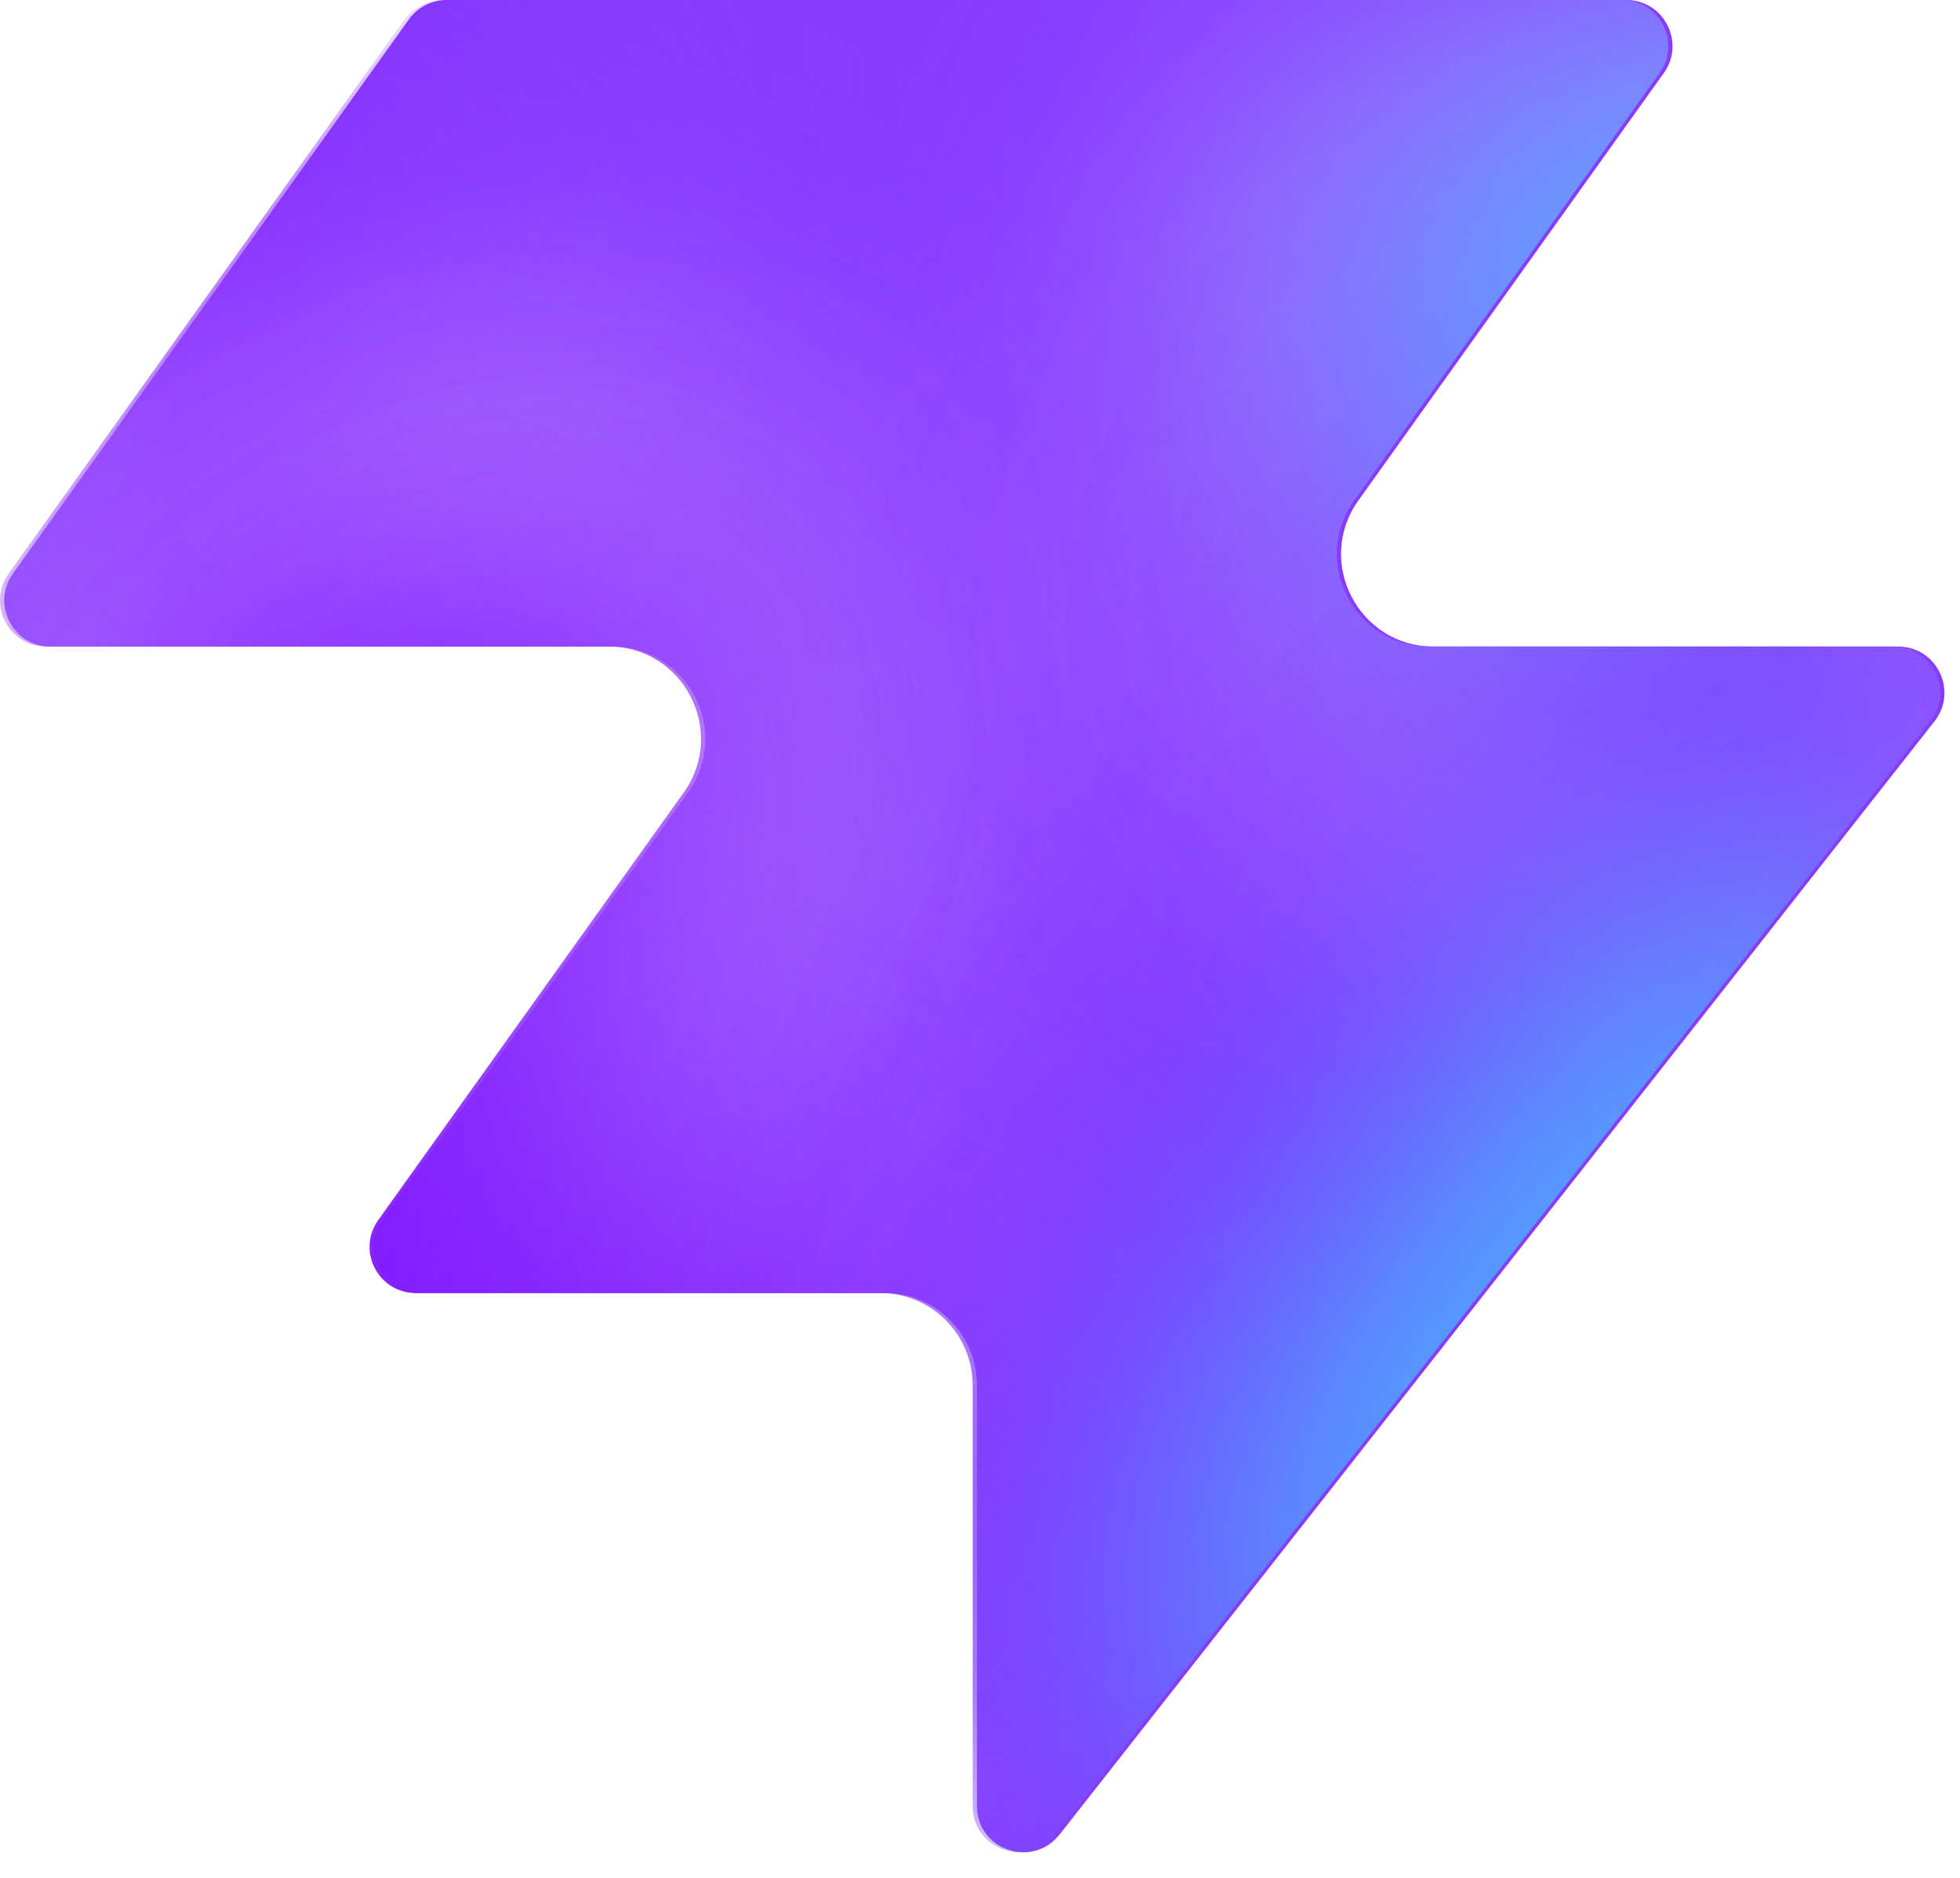
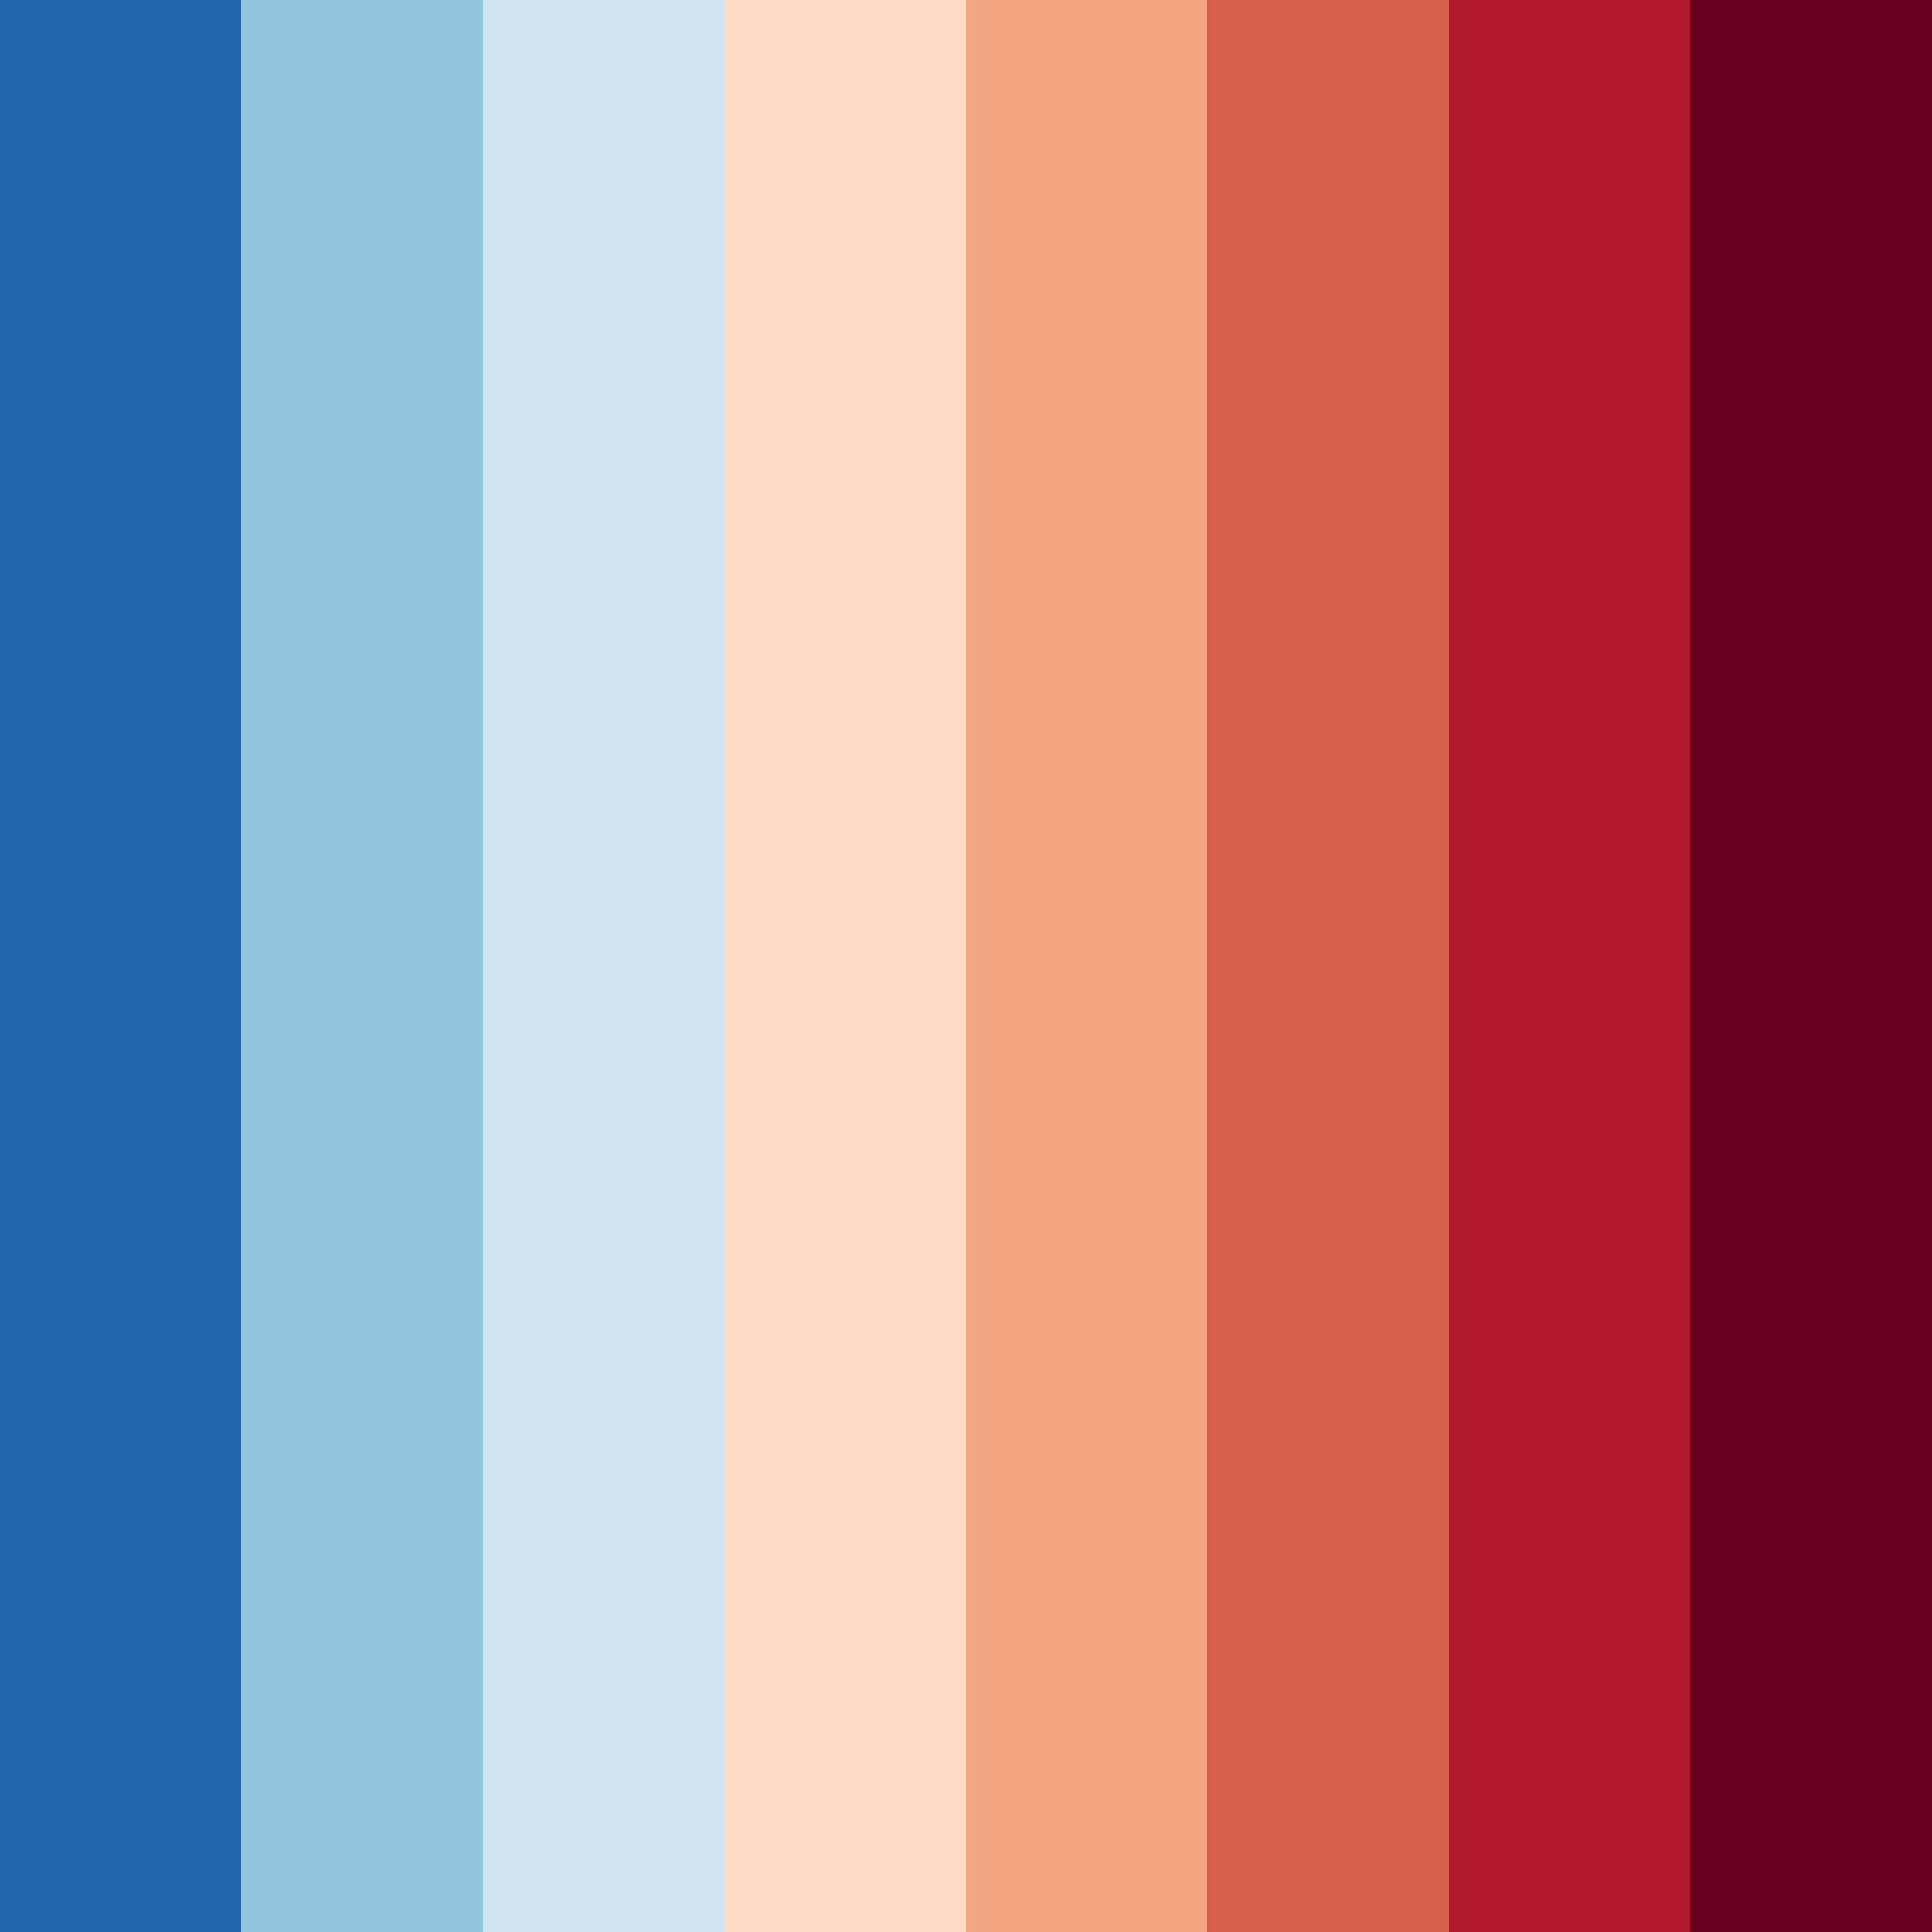
- <svg xmlns="http://www.w3.org/2000/svg" width="48" height="46" fill="none" viewBox="0 0 48 46">
-   <path fill="#863bff" d="M25.946 44.938c-.664.845-2.021.375-2.021-.698V33.937a2.26 2.26 0 0 0-2.262-2.262H10.287c-.92 0-1.456-1.04-.92-1.788l7.48-10.471c1.07-1.497 0-3.578-1.842-3.578H1.237c-.92 0-1.456-1.04-.92-1.788L10.013.474c.214-.297.556-.474.92-.474h28.894c.92 0 1.456 1.04.92 1.788l-7.48 10.471c-1.07 1.498 0 3.579 1.842 3.579h11.377c.943 0 1.473 1.088.89 1.83L25.947 44.94z" style="fill:#863bff;fill:color(display-p3 .525 .23 1);fill-opacity:1" />
-   <mask id="a" width="48" height="46" x="0" y="0" maskUnits="userSpaceOnUse" style="mask-type:alpha">
-     <path fill="#000" d="M25.842 44.938c-.664.844-2.021.375-2.021-.698V33.937a2.26 2.26 0 0 0-2.262-2.262H10.183c-.92 0-1.456-1.04-.92-1.788l7.48-10.471c1.07-1.498 0-3.579-1.842-3.579H1.133c-.92 0-1.456-1.04-.92-1.787L9.91.473c.214-.297.556-.474.92-.474h28.894c.92 0 1.456 1.04.92 1.788l-7.48 10.471c-1.07 1.498 0 3.578 1.842 3.578h11.377c.943 0 1.473 1.088.89 1.832L25.843 44.94z" style="fill:#000;fill-opacity:1" />
-   </mask>
-   <g mask="url(#a)">
-     <g filter="url(#b)">
-       <ellipse cx="5.508" cy="14.704" fill="#ede6ff" rx="5.508" ry="14.704" style="fill:#ede6ff;fill:color(display-p3 .927 .903 1);fill-opacity:1" transform="matrix(.00324 1 1 -.00324 -4.47 31.516)" />
-     </g>
-     <g filter="url(#c)">
-       <ellipse cx="10.399" cy="29.851" fill="#ede6ff" rx="10.399" ry="29.851" style="fill:#ede6ff;fill:color(display-p3 .927 .903 1);fill-opacity:1" transform="matrix(.00324 1 1 -.00324 -39.328 7.883)" />
-     </g>
-     <g filter="url(#d)">
-       <ellipse cx="5.508" cy="30.487" fill="#7e14ff" rx="5.508" ry="30.487" style="fill:#7e14ff;fill:color(display-p3 .492 .077 1);fill-opacity:1" transform="rotate(89.814 -25.913 -14.639)scale(1 -1)" />
-     </g>
-     <g filter="url(#e)">
-       <ellipse cx="5.508" cy="30.599" fill="#7e14ff" rx="5.508" ry="30.599" style="fill:#7e14ff;fill:color(display-p3 .492 .077 1);fill-opacity:1" transform="rotate(89.814 -32.644 -3.334)scale(1 -1)" />
-     </g>
-     <g filter="url(#f)">
-       <ellipse cx="5.508" cy="30.599" fill="#7e14ff" rx="5.508" ry="30.599" style="fill:#7e14ff;fill:color(display-p3 .492 .077 1);fill-opacity:1" transform="matrix(.00324 1 1 -.00324 -34.34 30.47)" />
-     </g>
-     <g filter="url(#g)">
-       <ellipse cx="14.072" cy="22.078" fill="#ede6ff" rx="14.072" ry="22.078" style="fill:#ede6ff;fill:color(display-p3 .927 .903 1);fill-opacity:1" transform="rotate(93.35 24.506 48.493)scale(-1 1)" />
-     </g>
-     <g filter="url(#h)">
-       <ellipse cx="3.47" cy="21.501" fill="#7e14ff" rx="3.47" ry="21.501" style="fill:#7e14ff;fill:color(display-p3 .492 .077 1);fill-opacity:1" transform="rotate(89.009 28.708 47.59)scale(-1 1)" />
-     </g>
-     <g filter="url(#i)">
-       <ellipse cx="3.47" cy="21.501" fill="#7e14ff" rx="3.47" ry="21.501" style="fill:#7e14ff;fill:color(display-p3 .492 .077 1);fill-opacity:1" transform="rotate(89.009 28.708 47.59)scale(-1 1)" />
-     </g>
-     <g filter="url(#j)">
-       <ellipse cx=".387" cy="8.972" fill="#7e14ff" rx="4.407" ry="29.108" style="fill:#7e14ff;fill:color(display-p3 .492 .077 1);fill-opacity:1" transform="rotate(39.51 .387 8.972)" />
-     </g>
-     <g filter="url(#k)">
-       <ellipse cx="47.523" cy="-6.092" fill="#7e14ff" rx="4.407" ry="29.108" style="fill:#7e14ff;fill:color(display-p3 .492 .077 1);fill-opacity:1" transform="rotate(37.892 47.523 -6.092)" />
-     </g>
-     <g filter="url(#l)">
-       <ellipse cx="41.412" cy="6.333" fill="#47bfff" rx="5.971" ry="9.665" style="fill:#47bfff;fill:color(display-p3 .28 .748 1);fill-opacity:1" transform="rotate(37.892 41.412 6.333)" />
-     </g>
-     <g filter="url(#m)">
-       <ellipse cx="-1.879" cy="38.332" fill="#7e14ff" rx="4.407" ry="29.108" style="fill:#7e14ff;fill:color(display-p3 .492 .077 1);fill-opacity:1" transform="rotate(37.892 -1.88 38.332)" />
-     </g>
-     <g filter="url(#n)">
-       <ellipse cx="-1.879" cy="38.332" fill="#7e14ff" rx="4.407" ry="29.108" style="fill:#7e14ff;fill:color(display-p3 .492 .077 1);fill-opacity:1" transform="rotate(37.892 -1.88 38.332)" />
-     </g>
-     <g filter="url(#o)">
-       <ellipse cx="35.651" cy="29.907" fill="#7e14ff" rx="4.407" ry="29.108" style="fill:#7e14ff;fill:color(display-p3 .492 .077 1);fill-opacity:1" transform="rotate(37.892 35.651 29.907)" />
-     </g>
-     <g filter="url(#p)">
-       <ellipse cx="38.418" cy="32.4" fill="#47bfff" rx="5.971" ry="15.297" style="fill:#47bfff;fill:color(display-p3 .28 .748 1);fill-opacity:1" transform="rotate(37.892 38.418 32.4)" />
-     </g>
-   </g>
-   <defs>
-     <filter id="b" width="60.045" height="41.654" x="-19.77" y="16.149" color-interpolation-filters="sRGB" filterUnits="userSpaceOnUse">
-       <feFlood flood-opacity="0" result="BackgroundImageFix" />
-       <feBlend in="SourceGraphic" in2="BackgroundImageFix" result="shape" />
-       <feGaussianBlur result="effect1_foregroundBlur_2002_17158" stdDeviation="7.659" />
-     </filter>
-     <filter id="c" width="90.34" height="51.437" x="-54.613" y="-7.533" color-interpolation-filters="sRGB" filterUnits="userSpaceOnUse">
-       <feFlood flood-opacity="0" result="BackgroundImageFix" />
-       <feBlend in="SourceGraphic" in2="BackgroundImageFix" result="shape" />
-       <feGaussianBlur result="effect1_foregroundBlur_2002_17158" stdDeviation="7.659" />
-     </filter>
-     <filter id="d" width="79.355" height="29.4" x="-49.64" y="2.03" color-interpolation-filters="sRGB" filterUnits="userSpaceOnUse">
-       <feFlood flood-opacity="0" result="BackgroundImageFix" />
-       <feBlend in="SourceGraphic" in2="BackgroundImageFix" result="shape" />
-       <feGaussianBlur result="effect1_foregroundBlur_2002_17158" stdDeviation="4.596" />
-     </filter>
-     <filter id="e" width="79.579" height="29.4" x="-45.045" y="20.029" color-interpolation-filters="sRGB" filterUnits="userSpaceOnUse">
-       <feFlood flood-opacity="0" result="BackgroundImageFix" />
-       <feBlend in="SourceGraphic" in2="BackgroundImageFix" result="shape" />
-       <feGaussianBlur result="effect1_foregroundBlur_2002_17158" stdDeviation="4.596" />
-     </filter>
-     <filter id="f" width="79.579" height="29.4" x="-43.513" y="21.178" color-interpolation-filters="sRGB" filterUnits="userSpaceOnUse">
-       <feFlood flood-opacity="0" result="BackgroundImageFix" />
-       <feBlend in="SourceGraphic" in2="BackgroundImageFix" result="shape" />
-       <feGaussianBlur result="effect1_foregroundBlur_2002_17158" stdDeviation="4.596" />
-     </filter>
-     <filter id="g" width="74.749" height="58.852" x="15.756" y="-17.901" color-interpolation-filters="sRGB" filterUnits="userSpaceOnUse">
-       <feFlood flood-opacity="0" result="BackgroundImageFix" />
-       <feBlend in="SourceGraphic" in2="BackgroundImageFix" result="shape" />
-       <feGaussianBlur result="effect1_foregroundBlur_2002_17158" stdDeviation="7.659" />
-     </filter>
-     <filter id="h" width="61.377" height="25.362" x="23.548" y="2.284" color-interpolation-filters="sRGB" filterUnits="userSpaceOnUse">
-       <feFlood flood-opacity="0" result="BackgroundImageFix" />
-       <feBlend in="SourceGraphic" in2="BackgroundImageFix" result="shape" />
-       <feGaussianBlur result="effect1_foregroundBlur_2002_17158" stdDeviation="4.596" />
-     </filter>
-     <filter id="i" width="61.377" height="25.362" x="23.548" y="2.284" color-interpolation-filters="sRGB" filterUnits="userSpaceOnUse">
-       <feFlood flood-opacity="0" result="BackgroundImageFix" />
-       <feBlend in="SourceGraphic" in2="BackgroundImageFix" result="shape" />
-       <feGaussianBlur result="effect1_foregroundBlur_2002_17158" stdDeviation="4.596" />
-     </filter>
-     <filter id="j" width="56.045" height="63.649" x="-27.636" y="-22.853" color-interpolation-filters="sRGB" filterUnits="userSpaceOnUse">
-       <feFlood flood-opacity="0" result="BackgroundImageFix" />
-       <feBlend in="SourceGraphic" in2="BackgroundImageFix" result="shape" />
-       <feGaussianBlur result="effect1_foregroundBlur_2002_17158" stdDeviation="4.596" />
-     </filter>
-     <filter id="k" width="54.814" height="64.646" x="20.116" y="-38.415" color-interpolation-filters="sRGB" filterUnits="userSpaceOnUse">
-       <feFlood flood-opacity="0" result="BackgroundImageFix" />
-       <feBlend in="SourceGraphic" in2="BackgroundImageFix" result="shape" />
-       <feGaussianBlur result="effect1_foregroundBlur_2002_17158" stdDeviation="4.596" />
-     </filter>
-     <filter id="l" width="33.541" height="35.313" x="24.641" y="-11.323" color-interpolation-filters="sRGB" filterUnits="userSpaceOnUse">
-       <feFlood flood-opacity="0" result="BackgroundImageFix" />
-       <feBlend in="SourceGraphic" in2="BackgroundImageFix" result="shape" />
-       <feGaussianBlur result="effect1_foregroundBlur_2002_17158" stdDeviation="4.596" />
-     </filter>
-     <filter id="m" width="54.814" height="64.646" x="-29.286" y="6.009" color-interpolation-filters="sRGB" filterUnits="userSpaceOnUse">
-       <feFlood flood-opacity="0" result="BackgroundImageFix" />
-       <feBlend in="SourceGraphic" in2="BackgroundImageFix" result="shape" />
-       <feGaussianBlur result="effect1_foregroundBlur_2002_17158" stdDeviation="4.596" />
-     </filter>
-     <filter id="n" width="54.814" height="64.646" x="-29.286" y="6.009" color-interpolation-filters="sRGB" filterUnits="userSpaceOnUse">
-       <feFlood flood-opacity="0" result="BackgroundImageFix" />
-       <feBlend in="SourceGraphic" in2="BackgroundImageFix" result="shape" />
-       <feGaussianBlur result="effect1_foregroundBlur_2002_17158" stdDeviation="4.596" />
-     </filter>
-     <filter id="o" width="54.814" height="64.646" x="8.244" y="-2.416" color-interpolation-filters="sRGB" filterUnits="userSpaceOnUse">
-       <feFlood flood-opacity="0" result="BackgroundImageFix" />
-       <feBlend in="SourceGraphic" in2="BackgroundImageFix" result="shape" />
-       <feGaussianBlur result="effect1_foregroundBlur_2002_17158" stdDeviation="4.596" />
-     </filter>
-     <filter id="p" width="39.409" height="43.623" x="18.713" y="10.588" color-interpolation-filters="sRGB" filterUnits="userSpaceOnUse">
-       <feFlood flood-opacity="0" result="BackgroundImageFix" />
-       <feBlend in="SourceGraphic" in2="BackgroundImageFix" result="shape" />
-       <feGaussianBlur result="effect1_foregroundBlur_2002_17158" stdDeviation="4.596" />
-     </filter>
-   </defs>
+ <svg xmlns="http://www.w3.org/2000/svg" viewBox="0 0 8 8" shape-rendering="crispEdges">
+   <rect width="1" height="8" x="0" fill="#2166ac" />
+   <rect width="1" height="8" x="1" fill="#92c5de" />
+   <rect width="1" height="8" x="2" fill="#d1e5f0" />
+   <rect width="1" height="8" x="3" fill="#fddbc7" />
+   <rect width="1" height="8" x="4" fill="#f4a582" />
+   <rect width="1" height="8" x="5" fill="#d6604d" />
+   <rect width="1" height="8" x="6" fill="#b2182b" />
+   <rect width="1" height="8" x="7" fill="#67001f" />
</svg>
